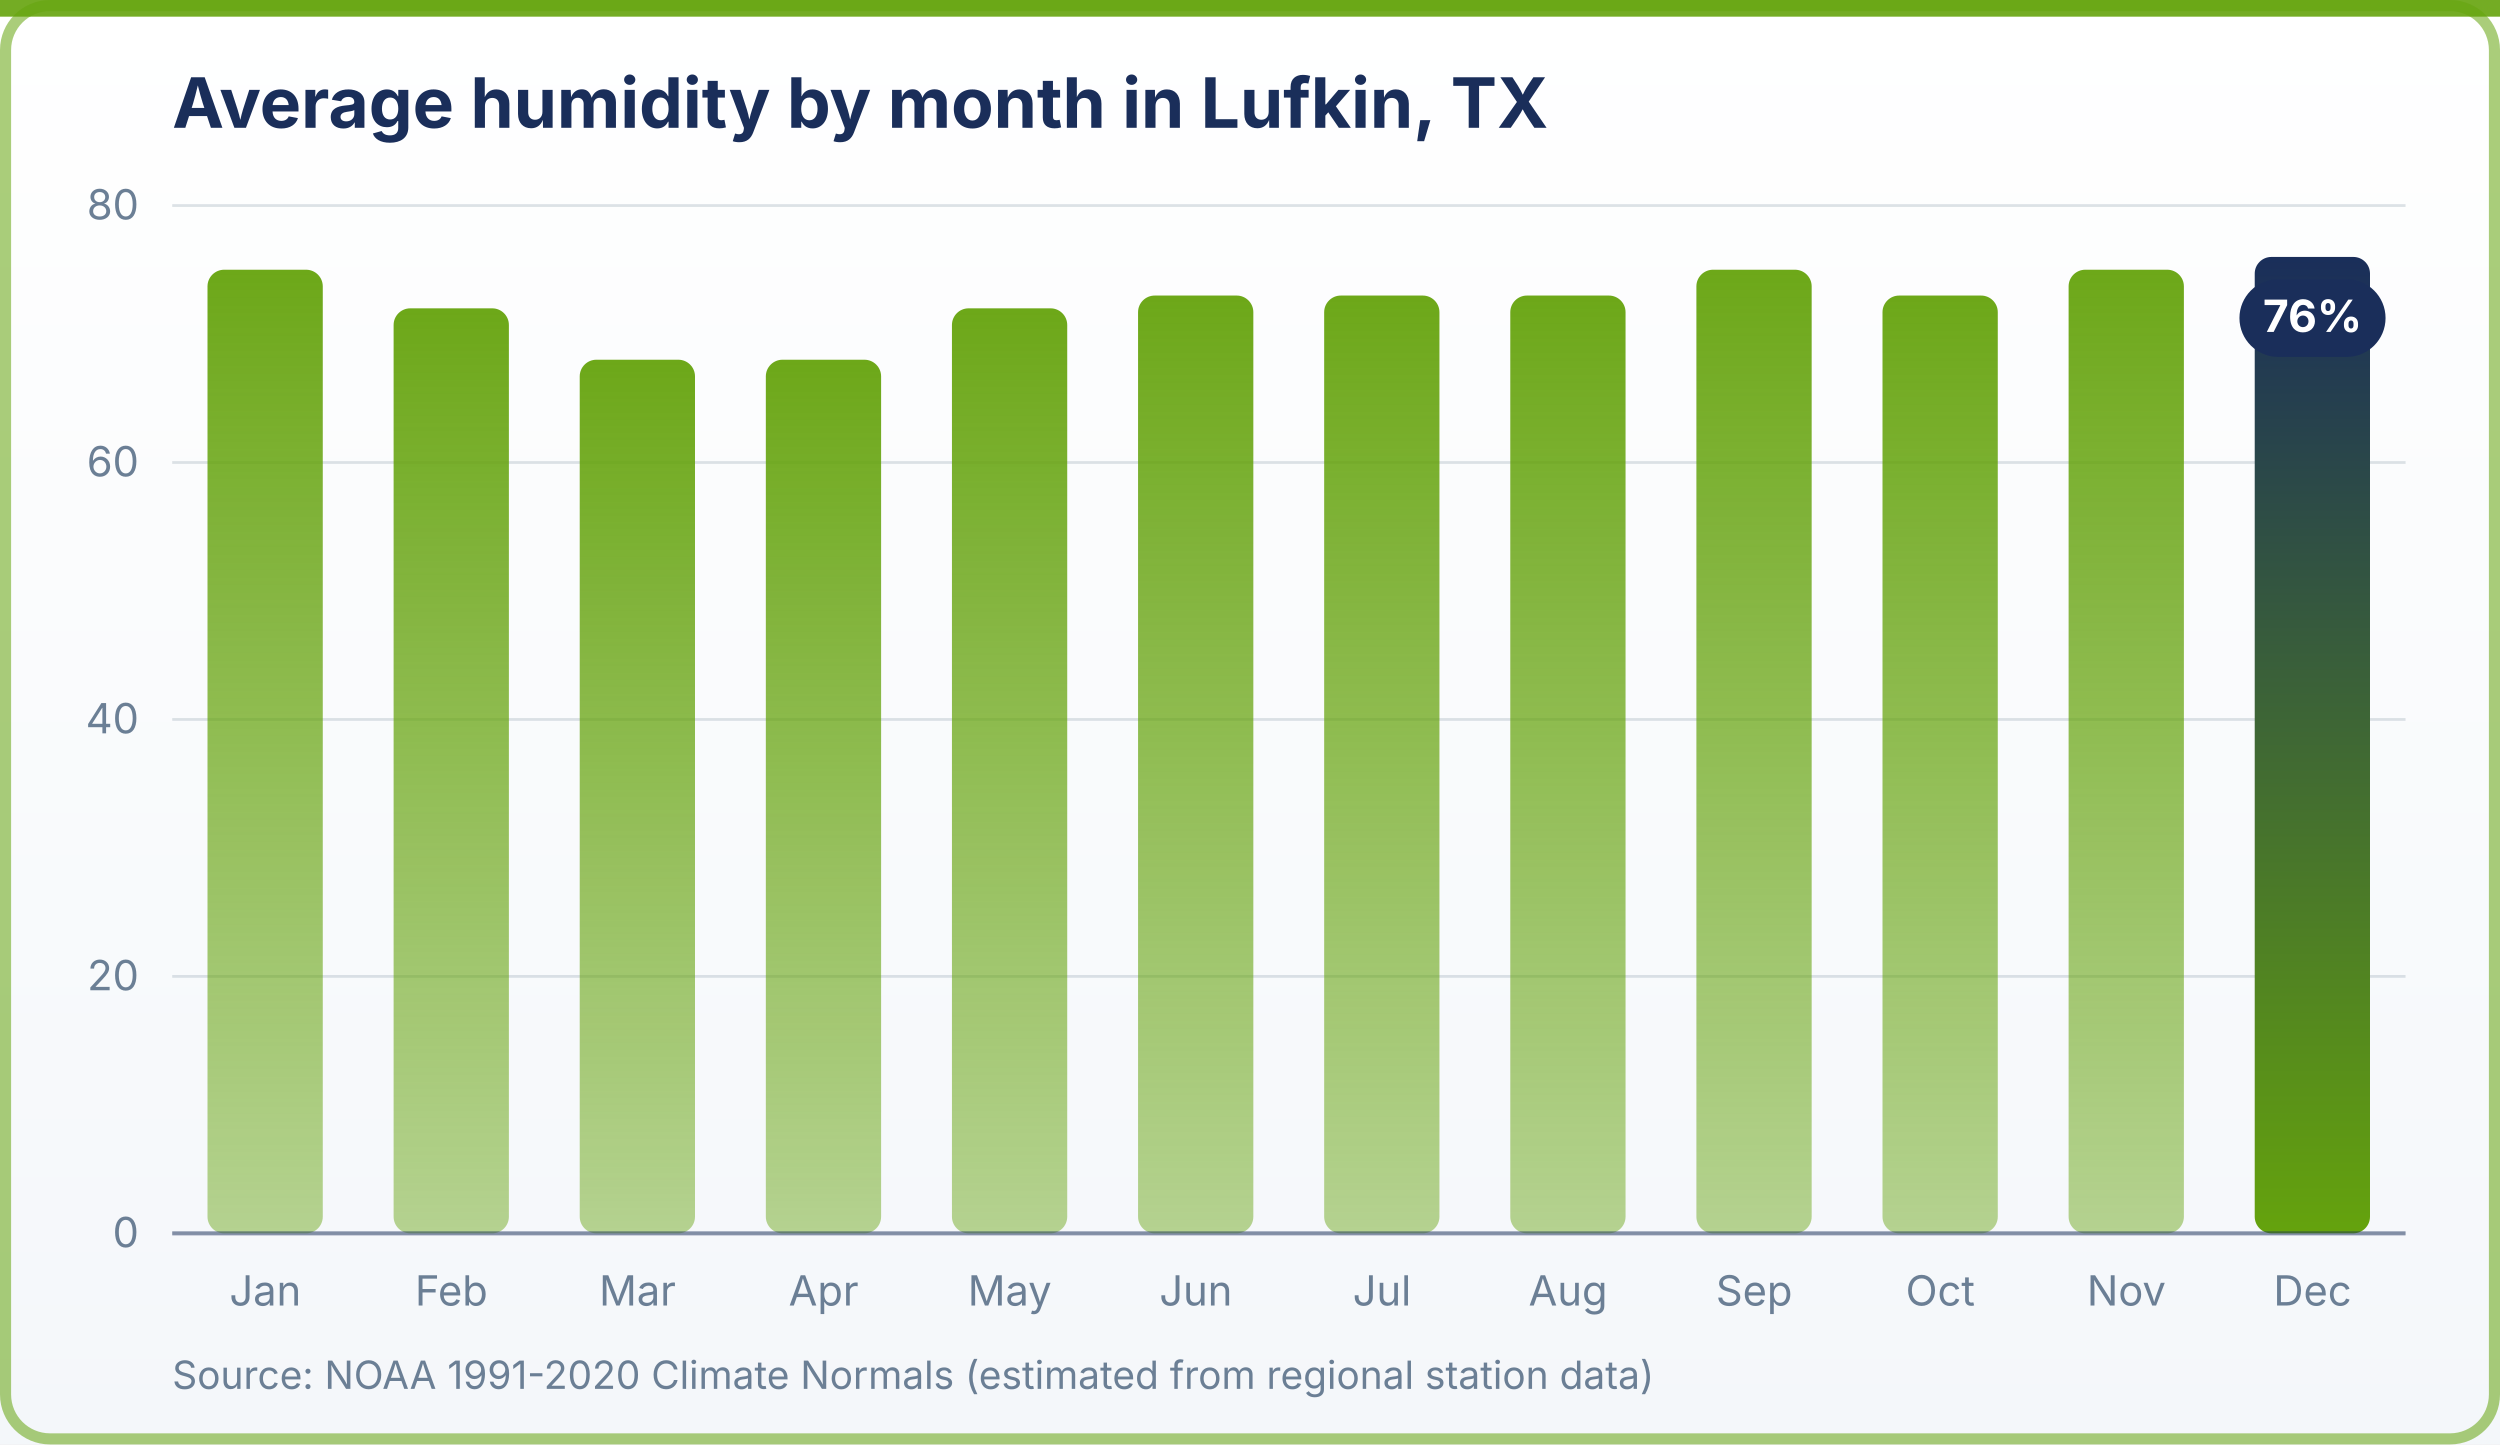
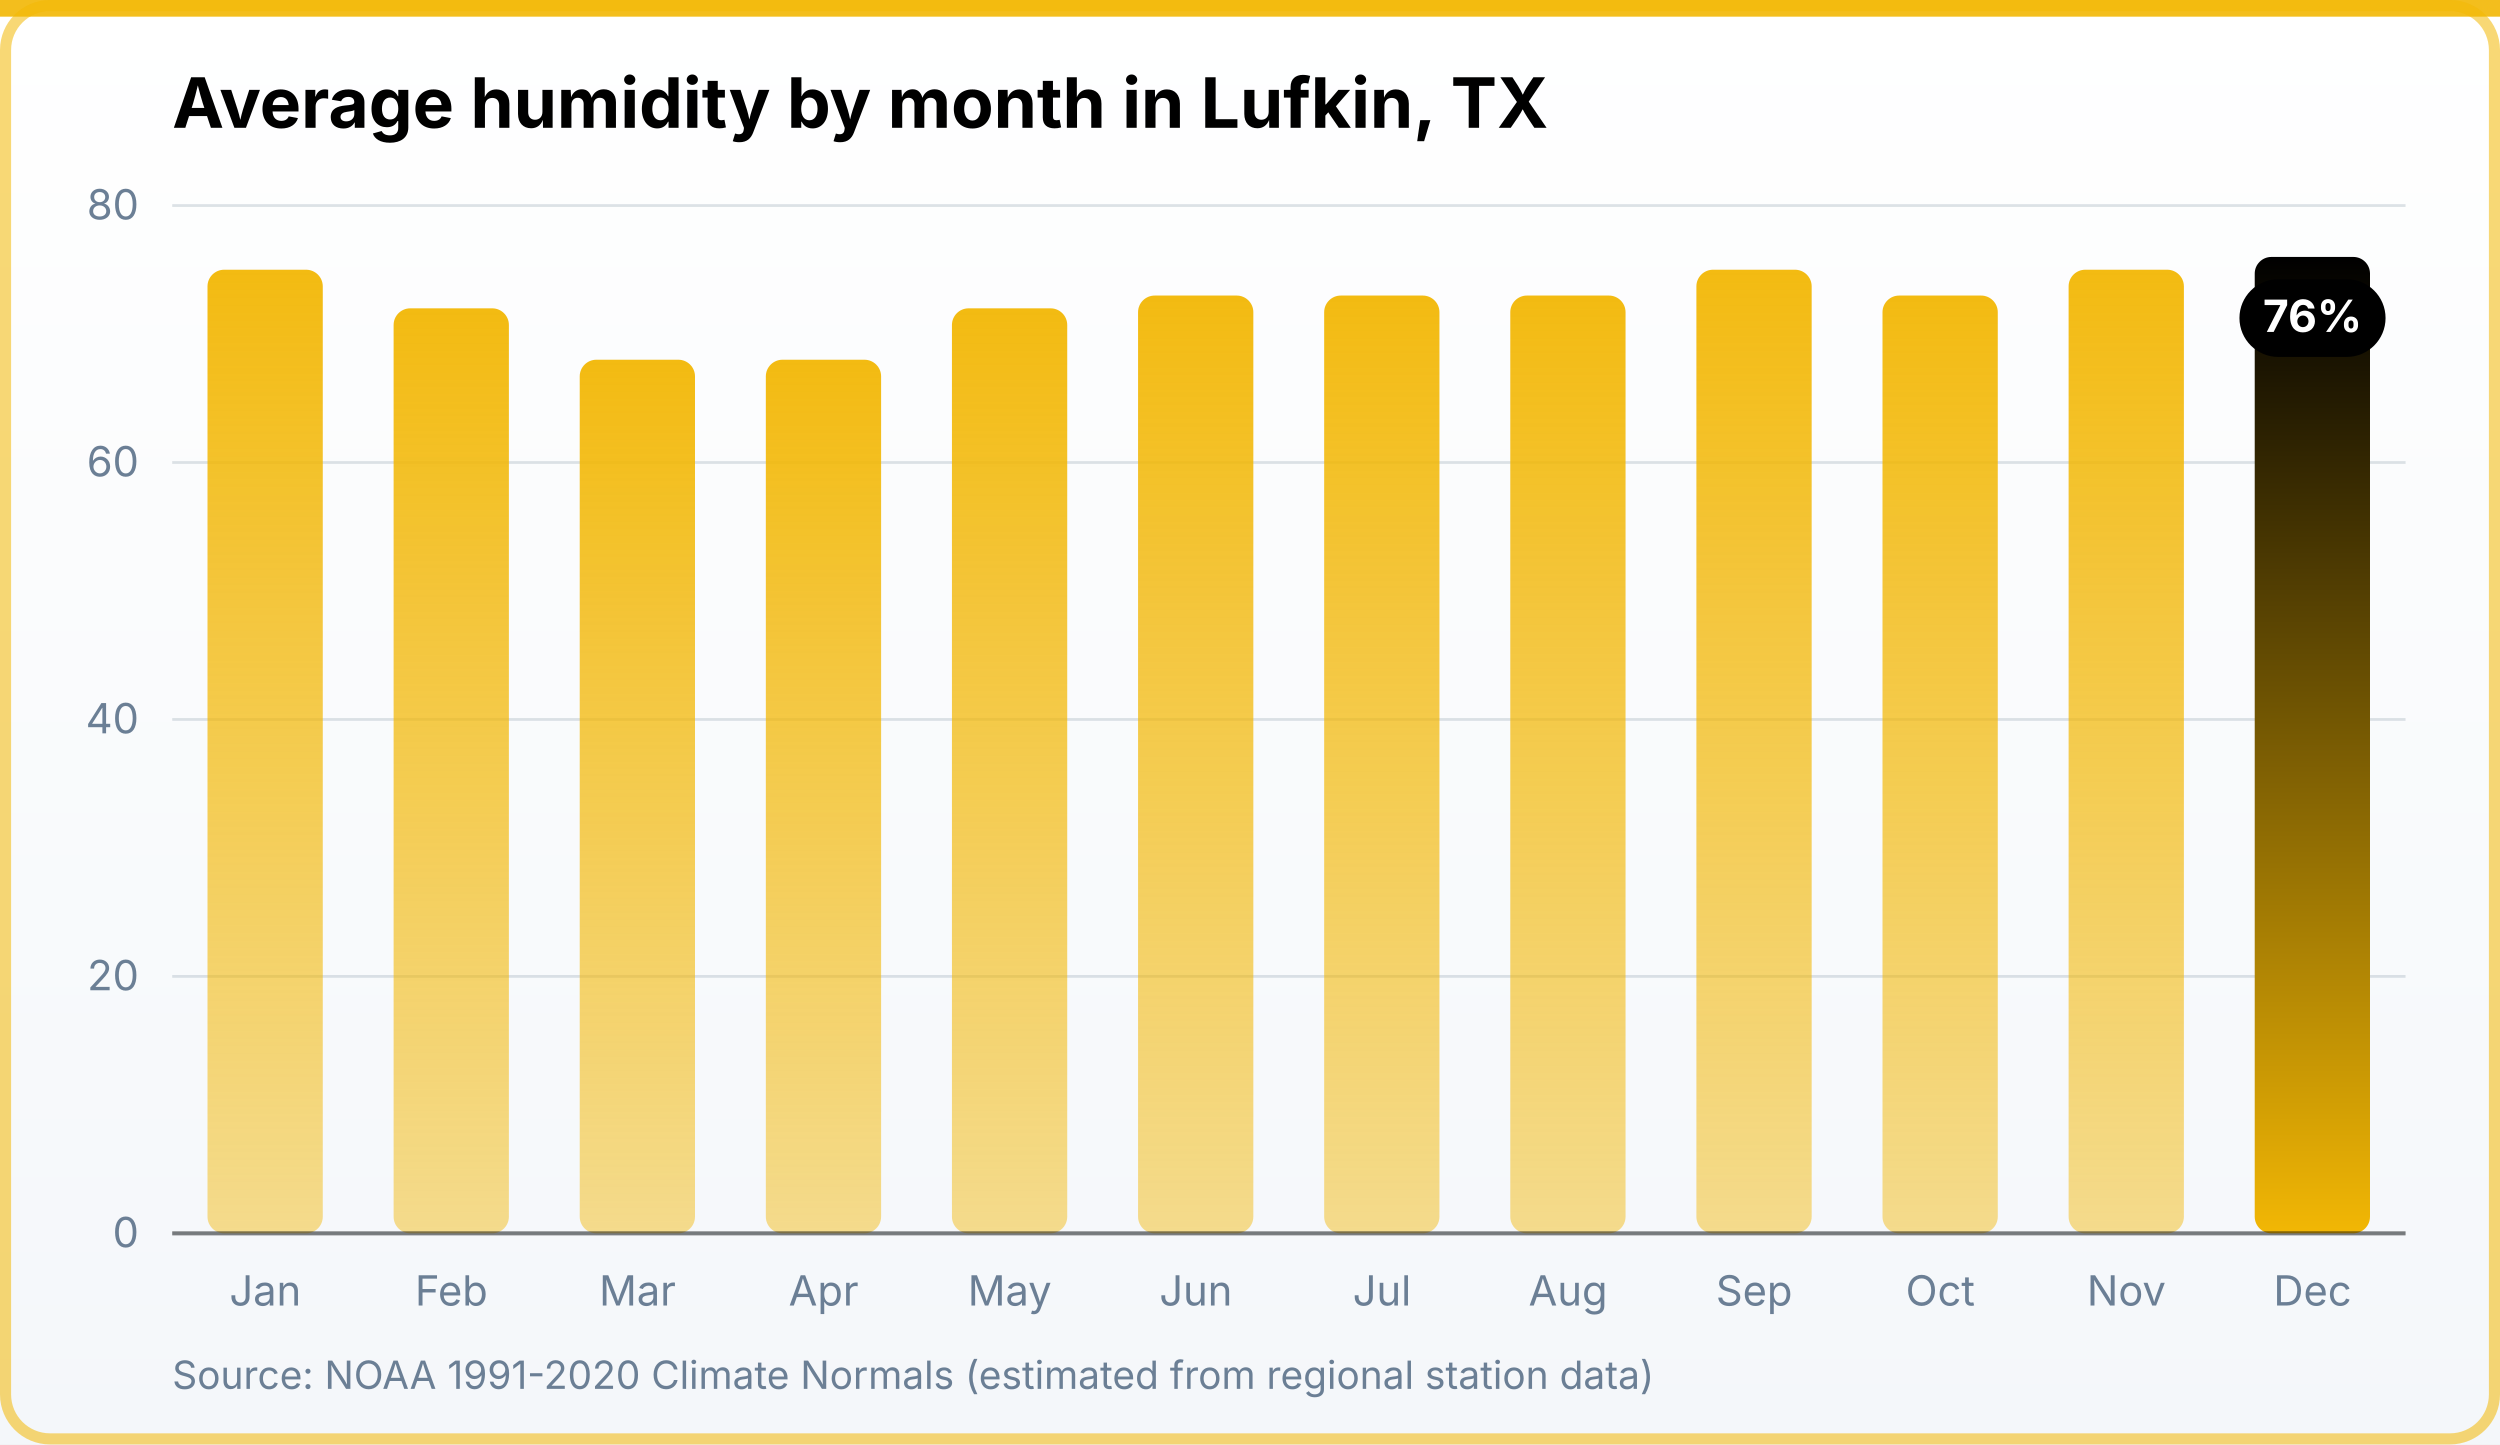
<svg xmlns="http://www.w3.org/2000/svg" viewBox="0 0 900 520" width="900" height="520" role="img">
  <defs>
    <linearGradient id="cbg" x1="0" y1="0" x2="0" y2="1">
      <stop offset="0" stop-color="#ffffff" />
      <stop offset="1" stop-color="#f4f7fa" />
    </linearGradient>
    <linearGradient id="barg" x1="0" y1="0" x2="0" y2="1">
-       <stop offset="0" stop-color="#65a30d" stop-opacity=".95" />
-       <stop offset="1" stop-color="#65a30d" stop-opacity=".45" />
+       <stop offset="0" stop-color="#F2B705" stop-opacity=".95" />
+       <stop offset="1" stop-color="#F2B705" stop-opacity=".45" />
    </linearGradient>
    <linearGradient id="barp" x1="0" y1="0" x2="0" y2="1">
-       <stop offset="0" stop-color="#1a2e5a" />
-       <stop offset="1" stop-color="#65a30d" />
+       <stop offset="0" stop-color="#000000" />
+       <stop offset="1" stop-color="#F2B705" />
    </linearGradient>
  </defs>
  <rect width="900" height="520" fill="url(#cbg)" />
-   <rect x="0" y="0" width="900" height="6" fill="#65a30d" fill-opacity=".9" />
-   <text x="62" y="46" font-family="system-ui,-apple-system,Segoe UI,sans-serif" font-size="25" font-weight="700" fill="#1a2e5a">Average humidity by month in Lufkin, TX</text>
+   <rect x="0" y="0" width="900" height="6" fill="#F2B705" fill-opacity=".9" />
+   <text x="62" y="46" font-family="system-ui,-apple-system,Segoe UI,sans-serif" font-size="25" font-weight="700" fill="#000000">Average humidity by month in Lufkin, TX</text>
  <line x1="62" y1="444" x2="866" y2="444" stroke="#6b7f95" stroke-opacity=".22" stroke-width="1" />
  <text x="50" y="449" text-anchor="end" font-family="system-ui,-apple-system,Segoe UI,sans-serif" font-size="15" fill="#6b7f95">0</text>
  <line x1="62" y1="351.5" x2="866" y2="351.5" stroke="#6b7f95" stroke-opacity=".22" stroke-width="1" />
  <text x="50" y="356.5" text-anchor="end" font-family="system-ui,-apple-system,Segoe UI,sans-serif" font-size="15" fill="#6b7f95">20</text>
  <line x1="62" y1="259" x2="866" y2="259" stroke="#6b7f95" stroke-opacity=".22" stroke-width="1" />
  <text x="50" y="264" text-anchor="end" font-family="system-ui,-apple-system,Segoe UI,sans-serif" font-size="15" fill="#6b7f95">40</text>
  <line x1="62" y1="166.5" x2="866" y2="166.5" stroke="#6b7f95" stroke-opacity=".22" stroke-width="1" />
  <text x="50" y="171.5" text-anchor="end" font-family="system-ui,-apple-system,Segoe UI,sans-serif" font-size="15" fill="#6b7f95">60</text>
  <line x1="62" y1="74" x2="866" y2="74" stroke="#6b7f95" stroke-opacity=".22" stroke-width="1" />
  <text x="50" y="79" text-anchor="end" font-family="system-ui,-apple-system,Segoe UI,sans-serif" font-size="15" fill="#6b7f95">80</text>
  <rect x="74.7" y="97.1" width="41.5" height="346.9" rx="6" fill="url(#barg)" />
  <text x="95.5" y="470" text-anchor="middle" font-family="system-ui,-apple-system,Segoe UI,sans-serif" font-size="15" fill="#6b7f95">Jan</text>
  <rect x="141.7" y="111" width="41.5" height="333" rx="6" fill="url(#barg)" />
  <text x="162.5" y="470" text-anchor="middle" font-family="system-ui,-apple-system,Segoe UI,sans-serif" font-size="15" fill="#6b7f95">Feb</text>
  <rect x="208.7" y="129.5" width="41.5" height="314.5" rx="6" fill="url(#barg)" />
  <text x="229.5" y="470" text-anchor="middle" font-family="system-ui,-apple-system,Segoe UI,sans-serif" font-size="15" fill="#6b7f95">Mar</text>
  <rect x="275.7" y="129.5" width="41.5" height="314.5" rx="6" fill="url(#barg)" />
  <text x="296.5" y="470" text-anchor="middle" font-family="system-ui,-apple-system,Segoe UI,sans-serif" font-size="15" fill="#6b7f95">Apr</text>
  <rect x="342.7" y="111" width="41.5" height="333" rx="6" fill="url(#barg)" />
  <text x="363.5" y="470" text-anchor="middle" font-family="system-ui,-apple-system,Segoe UI,sans-serif" font-size="15" fill="#6b7f95">May</text>
  <rect x="409.7" y="106.4" width="41.5" height="337.6" rx="6" fill="url(#barg)" />
  <text x="430.5" y="470" text-anchor="middle" font-family="system-ui,-apple-system,Segoe UI,sans-serif" font-size="15" fill="#6b7f95">Jun</text>
  <rect x="476.7" y="106.4" width="41.5" height="337.6" rx="6" fill="url(#barg)" />
  <text x="497.5" y="470" text-anchor="middle" font-family="system-ui,-apple-system,Segoe UI,sans-serif" font-size="15" fill="#6b7f95">Jul</text>
  <rect x="543.7" y="106.4" width="41.5" height="337.6" rx="6" fill="url(#barg)" />
  <text x="564.5" y="470" text-anchor="middle" font-family="system-ui,-apple-system,Segoe UI,sans-serif" font-size="15" fill="#6b7f95">Aug</text>
  <rect x="610.7" y="97.1" width="41.5" height="346.9" rx="6" fill="url(#barg)" />
  <text x="631.5" y="470" text-anchor="middle" font-family="system-ui,-apple-system,Segoe UI,sans-serif" font-size="15" fill="#6b7f95">Sep</text>
  <rect x="677.7" y="106.4" width="41.5" height="337.6" rx="6" fill="url(#barg)" />
  <text x="698.5" y="470" text-anchor="middle" font-family="system-ui,-apple-system,Segoe UI,sans-serif" font-size="15" fill="#6b7f95">Oct</text>
  <rect x="744.7" y="97.1" width="41.5" height="346.9" rx="6" fill="url(#barg)" />
  <text x="765.5" y="470" text-anchor="middle" font-family="system-ui,-apple-system,Segoe UI,sans-serif" font-size="15" fill="#6b7f95">Nov</text>
  <rect x="811.7" y="92.5" width="41.5" height="351.5" rx="6" fill="url(#barp)" />
  <text x="832.5" y="470" text-anchor="middle" font-family="system-ui,-apple-system,Segoe UI,sans-serif" font-size="15" fill="#6b7f95">Dec</text>
-   <rect x="806.2" y="100.5" width="52.6" height="28" rx="14" fill="#1a2e5a" />
+   <rect x="806.2" y="100.5" width="52.6" height="28" rx="14" fill="#000000" />
  <text x="832.5" y="119.5" text-anchor="middle" font-family="system-ui,-apple-system,Segoe UI,sans-serif" font-size="16" font-weight="700" fill="#ffffff">76%</text>
-   <line x1="62" y1="444" x2="866" y2="444" stroke="#1a2e5a" stroke-opacity=".45" stroke-width="1.5" />
+   <line x1="62" y1="444" x2="866" y2="444" stroke="#000000" stroke-opacity=".45" stroke-width="1.5" />
  <text x="62" y="500" font-family="system-ui,-apple-system,Segoe UI,sans-serif" font-size="14" fill="#6b7f95">Source: NOAA 1991-2020 Climate Normals (estimated from regional station data)</text>
-   <rect x="2" y="2" width="896" height="516" rx="16" fill="none" stroke="#65a30d" stroke-opacity=".55" stroke-width="4" />
+   <rect x="2" y="2" width="896" height="516" rx="16" fill="none" stroke="#F2B705" stroke-opacity=".55" stroke-width="4" />
</svg>
